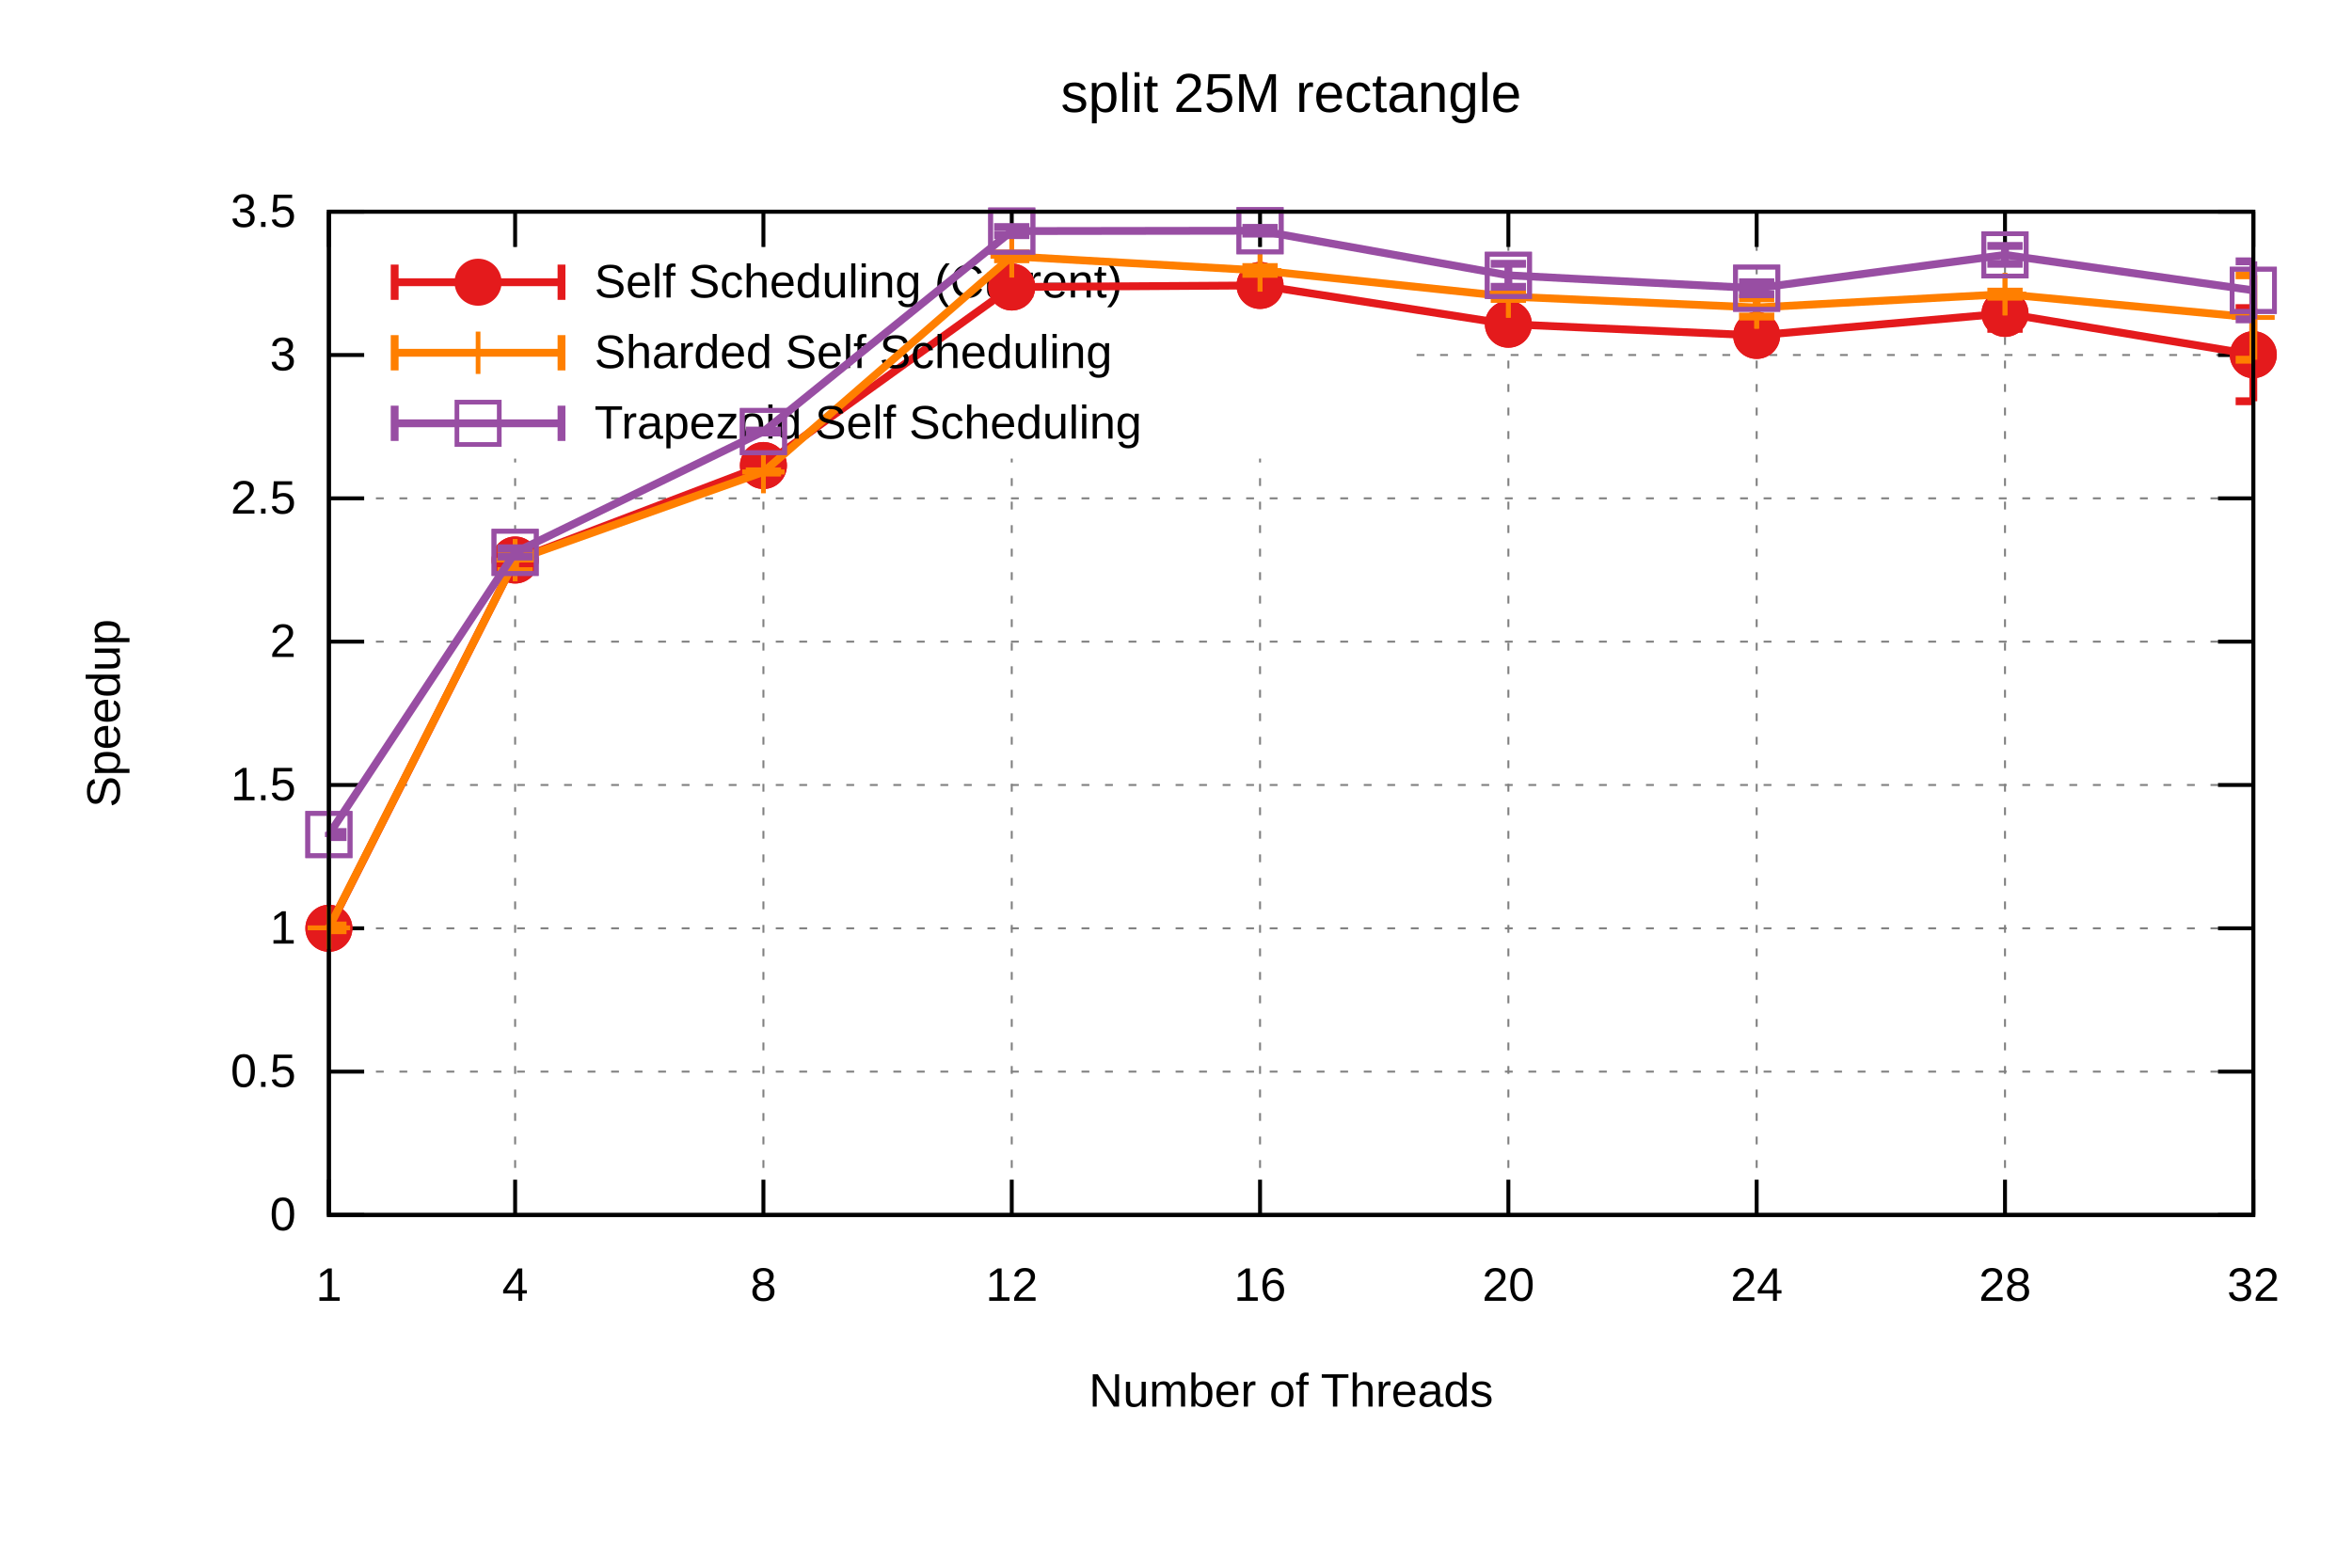
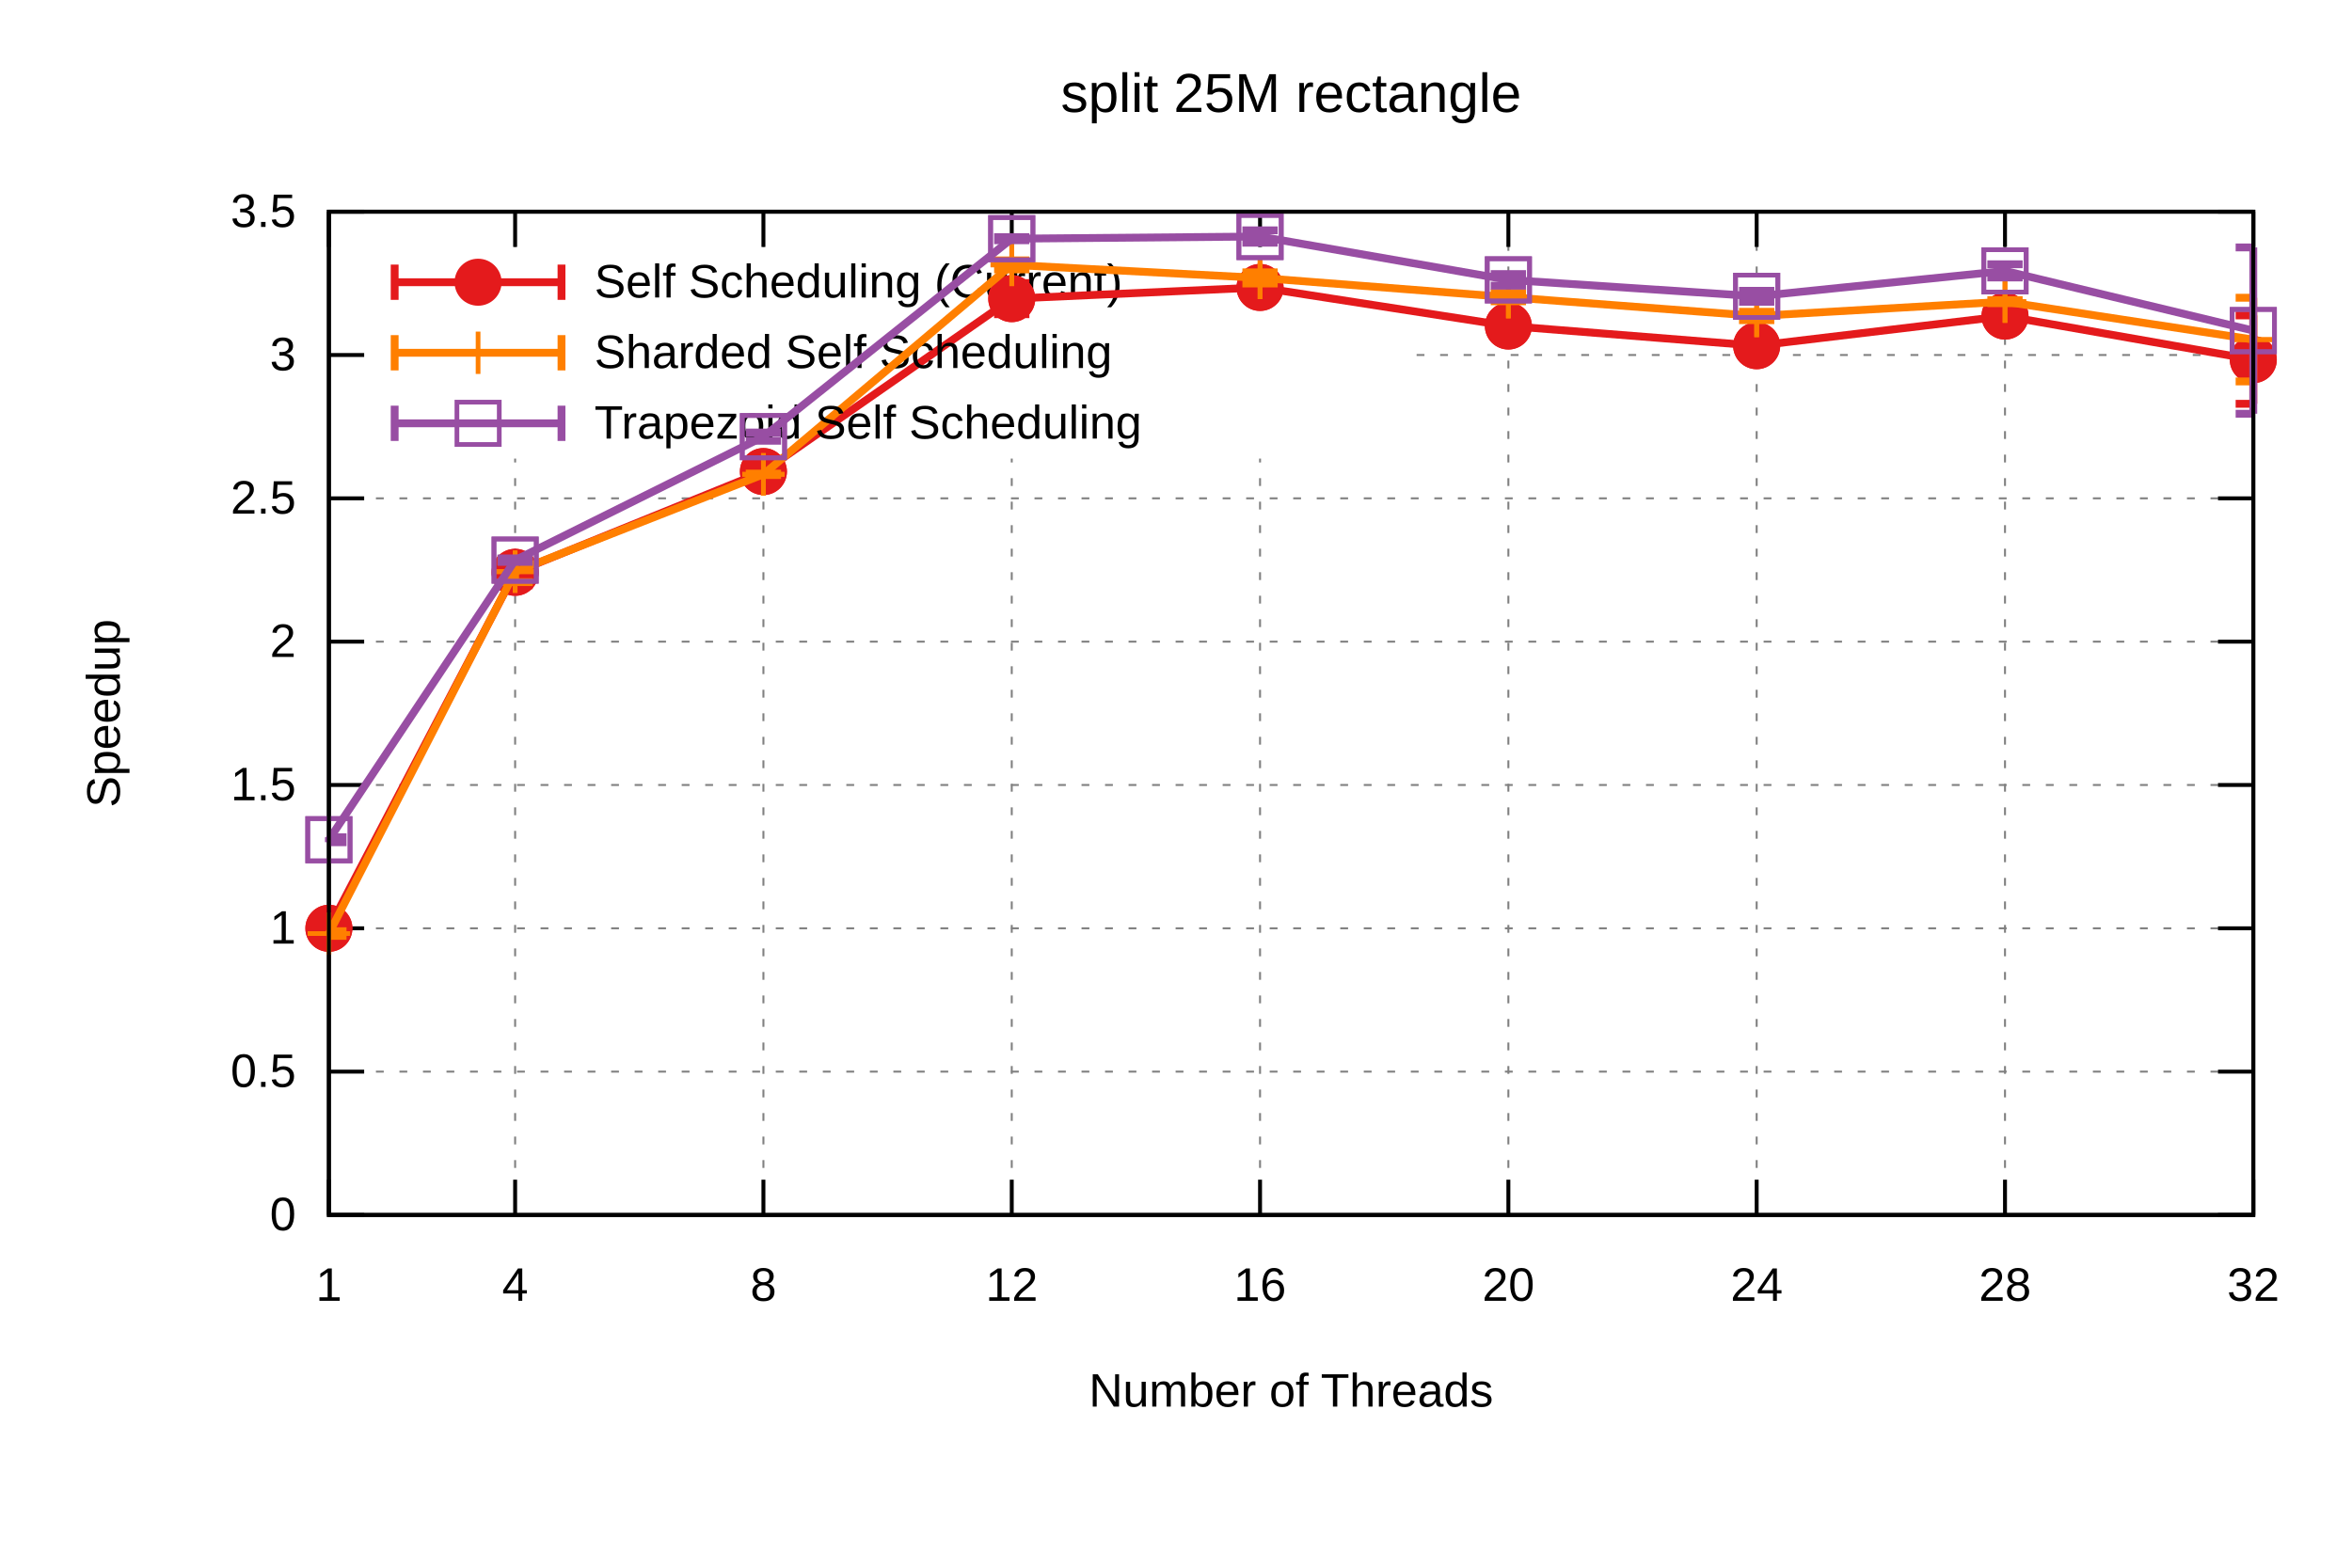
<svg xmlns="http://www.w3.org/2000/svg" xmlns:xlink="http://www.w3.org/1999/xlink" width="600" height="400" viewBox="0 0 600 400">
  <g id="gnuplot_canvas">
    <rect x="0" y="0" width="600" height="400" fill="none" />
    <defs>
      <circle id="gpDot" r="0.5" stroke-width="0.5" stroke="currentColor" />
      <path id="gpPt0" stroke-width="0.222" stroke="currentColor" d="M-1,0 h2 M0,-1 v2" />
      <path id="gpPt1" stroke-width="0.222" stroke="currentColor" d="M-1,-1 L1,1 M1,-1 L-1,1" />
      <path id="gpPt2" stroke-width="0.222" stroke="currentColor" d="M-1,0 L1,0 M0,-1 L0,1 M-1,-1 L1,1 M-1,1 L1,-1" />
      <rect id="gpPt3" stroke-width="0.222" stroke="currentColor" x="-1" y="-1" width="2" height="2" />
      <rect id="gpPt4" stroke-width="0.222" stroke="currentColor" fill="currentColor" x="-1" y="-1" width="2" height="2" />
      <circle id="gpPt5" stroke-width="0.222" stroke="currentColor" cx="0" cy="0" r="1" />
      <use xlink:href="#gpPt5" id="gpPt6" fill="currentColor" stroke="none" />
      <path id="gpPt7" stroke-width="0.222" stroke="currentColor" d="M0,-1.33 L-1.33,0.67 L1.33,0.67 z" />
      <use xlink:href="#gpPt7" id="gpPt8" fill="currentColor" stroke="none" />
      <use xlink:href="#gpPt7" id="gpPt9" stroke="currentColor" transform="rotate(180)" />
      <use xlink:href="#gpPt9" id="gpPt10" fill="currentColor" stroke="none" />
      <use xlink:href="#gpPt3" id="gpPt11" stroke="currentColor" transform="rotate(45)" />
      <use xlink:href="#gpPt11" id="gpPt12" fill="currentColor" stroke="none" />
      <path id="gpPt13" stroke-width="0.222" stroke="currentColor" d="M0,1.330 L1.265,0.411 L0.782,-1.067 L-0.782,-1.076 L-1.265,0.411 z" />
      <use xlink:href="#gpPt13" id="gpPt14" fill="currentColor" stroke="none" />
      <filter id="textbox" filterUnits="objectBoundingBox" x="0" y="0" height="1" width="1">
        <feFlood flood-color="white" flood-opacity="1" result="bgnd" />
        <feComposite in="SourceGraphic" in2="bgnd" operator="atop" />
      </filter>
      <filter id="greybox" filterUnits="objectBoundingBox" x="0" y="0" height="1" width="1">
        <feFlood flood-color="lightgrey" flood-opacity="1" result="grey" />
        <feComposite in="SourceGraphic" in2="grey" operator="atop" />
      </filter>
    </defs>
    <g fill="none" color="white" stroke="currentColor" stroke-width="1.00" stroke-linecap="butt" stroke-linejoin="miter">
</g>
    <g fill="none" color="black" stroke="currentColor" stroke-width="1.00" stroke-linecap="butt" stroke-linejoin="miter">
</g>
    <g fill="none" color="black" stroke="black" stroke-width="0.50" stroke-linecap="butt" stroke-linejoin="miter">
</g>
    <g fill="none" color="gray" stroke="currentColor" stroke-width="0.50" stroke-linecap="butt" stroke-linejoin="miter">
      <path stroke="gray" stroke-dasharray="2,4" class="gridline" d="M83.90,310.00 L574.82,310.00  " />
    </g>
    <g fill="none" color="gray" stroke="gray" stroke-width="1.00" stroke-linecap="butt" stroke-linejoin="miter">
</g>
    <g fill="none" color="black" stroke="currentColor" stroke-width="1.00" stroke-linecap="butt" stroke-linejoin="miter">
      <path stroke="black" d="M83.90,310.00 L92.90,310.00 M574.82,310.00 L565.82,310.00  " />
      <g transform="translate(75.51,313.90)" stroke="none" fill="black" font-family="Arial" font-size="12.00" text-anchor="end">
        <text>
          <tspan font-family="Arial"> 0</tspan>
        </text>
      </g>
    </g>
    <g fill="none" color="black" stroke="currentColor" stroke-width="1.00" stroke-linecap="butt" stroke-linejoin="miter">
</g>
    <g fill="none" color="black" stroke="black" stroke-width="0.50" stroke-linecap="butt" stroke-linejoin="miter">
</g>
    <g fill="none" color="gray" stroke="currentColor" stroke-width="0.50" stroke-linecap="butt" stroke-linejoin="miter">
      <path stroke="gray" stroke-dasharray="2,4" class="gridline" d="M83.90,273.43 L574.82,273.43  " />
    </g>
    <g fill="none" color="gray" stroke="gray" stroke-width="1.00" stroke-linecap="butt" stroke-linejoin="miter">
</g>
    <g fill="none" color="black" stroke="currentColor" stroke-width="1.00" stroke-linecap="butt" stroke-linejoin="miter">
      <path stroke="black" d="M83.90,273.43 L92.90,273.43 M574.82,273.43 L565.82,273.43  " />
      <g transform="translate(75.51,277.33)" stroke="none" fill="black" font-family="Arial" font-size="12.00" text-anchor="end">
        <text>
          <tspan font-family="Arial"> 0.5</tspan>
        </text>
      </g>
    </g>
    <g fill="none" color="black" stroke="currentColor" stroke-width="1.00" stroke-linecap="butt" stroke-linejoin="miter">
</g>
    <g fill="none" color="black" stroke="black" stroke-width="0.50" stroke-linecap="butt" stroke-linejoin="miter">
</g>
    <g fill="none" color="gray" stroke="currentColor" stroke-width="0.50" stroke-linecap="butt" stroke-linejoin="miter">
      <path stroke="gray" stroke-dasharray="2,4" class="gridline" d="M83.90,236.86 L574.82,236.86  " />
    </g>
    <g fill="none" color="gray" stroke="gray" stroke-width="1.00" stroke-linecap="butt" stroke-linejoin="miter">
</g>
    <g fill="none" color="black" stroke="currentColor" stroke-width="1.00" stroke-linecap="butt" stroke-linejoin="miter">
      <path stroke="black" d="M83.90,236.86 L92.90,236.86 M574.82,236.86 L565.82,236.86  " />
      <g transform="translate(75.51,240.76)" stroke="none" fill="black" font-family="Arial" font-size="12.00" text-anchor="end">
        <text>
          <tspan font-family="Arial"> 1</tspan>
        </text>
      </g>
    </g>
    <g fill="none" color="black" stroke="currentColor" stroke-width="1.00" stroke-linecap="butt" stroke-linejoin="miter">
</g>
    <g fill="none" color="black" stroke="black" stroke-width="0.50" stroke-linecap="butt" stroke-linejoin="miter">
</g>
    <g fill="none" color="gray" stroke="currentColor" stroke-width="0.50" stroke-linecap="butt" stroke-linejoin="miter">
      <path stroke="gray" stroke-dasharray="2,4" class="gridline" d="M83.90,200.29 L574.82,200.29  " />
    </g>
    <g fill="none" color="gray" stroke="gray" stroke-width="1.00" stroke-linecap="butt" stroke-linejoin="miter">
</g>
    <g fill="none" color="black" stroke="currentColor" stroke-width="1.00" stroke-linecap="butt" stroke-linejoin="miter">
      <path stroke="black" d="M83.90,200.29 L92.90,200.29 M574.82,200.29 L565.82,200.29  " />
      <g transform="translate(75.51,204.19)" stroke="none" fill="black" font-family="Arial" font-size="12.00" text-anchor="end">
        <text>
          <tspan font-family="Arial"> 1.5</tspan>
        </text>
      </g>
    </g>
    <g fill="none" color="black" stroke="currentColor" stroke-width="1.00" stroke-linecap="butt" stroke-linejoin="miter">
</g>
    <g fill="none" color="black" stroke="black" stroke-width="0.50" stroke-linecap="butt" stroke-linejoin="miter">
</g>
    <g fill="none" color="gray" stroke="currentColor" stroke-width="0.50" stroke-linecap="butt" stroke-linejoin="miter">
      <path stroke="gray" stroke-dasharray="2,4" class="gridline" d="M83.90,163.72 L574.82,163.72  " />
    </g>
    <g fill="none" color="gray" stroke="gray" stroke-width="1.00" stroke-linecap="butt" stroke-linejoin="miter">
</g>
    <g fill="none" color="black" stroke="currentColor" stroke-width="1.00" stroke-linecap="butt" stroke-linejoin="miter">
      <path stroke="black" d="M83.90,163.72 L92.90,163.72 M574.82,163.72 L565.82,163.72  " />
      <g transform="translate(75.51,167.62)" stroke="none" fill="black" font-family="Arial" font-size="12.00" text-anchor="end">
        <text>
          <tspan font-family="Arial"> 2</tspan>
        </text>
      </g>
    </g>
    <g fill="none" color="black" stroke="currentColor" stroke-width="1.00" stroke-linecap="butt" stroke-linejoin="miter">
</g>
    <g fill="none" color="black" stroke="black" stroke-width="0.50" stroke-linecap="butt" stroke-linejoin="miter">
</g>
    <g fill="none" color="gray" stroke="currentColor" stroke-width="0.50" stroke-linecap="butt" stroke-linejoin="miter">
      <path stroke="gray" stroke-dasharray="2,4" class="gridline" d="M83.90,127.15 L574.82,127.15  " />
    </g>
    <g fill="none" color="gray" stroke="gray" stroke-width="1.00" stroke-linecap="butt" stroke-linejoin="miter">
</g>
    <g fill="none" color="black" stroke="currentColor" stroke-width="1.00" stroke-linecap="butt" stroke-linejoin="miter">
      <path stroke="black" d="M83.90,127.15 L92.90,127.15 M574.82,127.15 L565.82,127.15  " />
      <g transform="translate(75.51,131.05)" stroke="none" fill="black" font-family="Arial" font-size="12.00" text-anchor="end">
        <text>
          <tspan font-family="Arial"> 2.5</tspan>
        </text>
      </g>
    </g>
    <g fill="none" color="black" stroke="currentColor" stroke-width="1.00" stroke-linecap="butt" stroke-linejoin="miter">
</g>
    <g fill="none" color="black" stroke="black" stroke-width="0.50" stroke-linecap="butt" stroke-linejoin="miter">
</g>
    <g fill="none" color="gray" stroke="currentColor" stroke-width="0.50" stroke-linecap="butt" stroke-linejoin="miter">
      <path stroke="gray" stroke-dasharray="2,4" class="gridline" d="M83.90,90.58 L92.29,90.58 M361.38,90.58 L574.82,90.58  " />
    </g>
    <g fill="none" color="gray" stroke="gray" stroke-width="1.00" stroke-linecap="butt" stroke-linejoin="miter">
</g>
    <g fill="none" color="black" stroke="currentColor" stroke-width="1.00" stroke-linecap="butt" stroke-linejoin="miter">
      <path stroke="black" d="M83.90,90.58 L92.90,90.58 M574.82,90.58 L565.82,90.58  " />
      <g transform="translate(75.51,94.48)" stroke="none" fill="black" font-family="Arial" font-size="12.00" text-anchor="end">
        <text>
          <tspan font-family="Arial"> 3</tspan>
        </text>
      </g>
    </g>
    <g fill="none" color="black" stroke="currentColor" stroke-width="1.00" stroke-linecap="butt" stroke-linejoin="miter">
</g>
    <g fill="none" color="black" stroke="black" stroke-width="0.50" stroke-linecap="butt" stroke-linejoin="miter">
</g>
    <g fill="none" color="gray" stroke="currentColor" stroke-width="0.50" stroke-linecap="butt" stroke-linejoin="miter">
      <path stroke="gray" stroke-dasharray="2,4" class="gridline" d="M83.90,54.01 L574.82,54.01  " />
    </g>
    <g fill="none" color="gray" stroke="gray" stroke-width="1.00" stroke-linecap="butt" stroke-linejoin="miter">
</g>
    <g fill="none" color="black" stroke="currentColor" stroke-width="1.00" stroke-linecap="butt" stroke-linejoin="miter">
      <path stroke="black" d="M83.90,54.01 L92.90,54.01 M574.82,54.01 L565.82,54.01  " />
      <g transform="translate(75.51,57.91)" stroke="none" fill="black" font-family="Arial" font-size="12.00" text-anchor="end">
        <text>
          <tspan font-family="Arial"> 3.5</tspan>
        </text>
      </g>
    </g>
    <g fill="none" color="black" stroke="currentColor" stroke-width="1.00" stroke-linecap="butt" stroke-linejoin="miter">
</g>
    <g fill="none" color="black" stroke="black" stroke-width="0.50" stroke-linecap="butt" stroke-linejoin="miter">
</g>
    <g fill="none" color="gray" stroke="currentColor" stroke-width="0.50" stroke-linecap="butt" stroke-linejoin="miter">
      <path stroke="gray" stroke-dasharray="2,4" class="gridline" d="M83.90,310.00 L83.90,54.01  " />
    </g>
    <g fill="none" color="gray" stroke="gray" stroke-width="1.00" stroke-linecap="butt" stroke-linejoin="miter">
</g>
    <g fill="none" color="black" stroke="currentColor" stroke-width="1.00" stroke-linecap="butt" stroke-linejoin="miter">
      <path stroke="black" d="M83.90,310.00 L83.90,301.00 M83.90,54.01 L83.90,63.01  " />
      <g transform="translate(83.90,331.90)" stroke="none" fill="black" font-family="Arial" font-size="12.00" text-anchor="middle">
        <text>
          <tspan font-family="Arial"> 1</tspan>
        </text>
      </g>
    </g>
    <g fill="none" color="black" stroke="currentColor" stroke-width="1.00" stroke-linecap="butt" stroke-linejoin="miter">
</g>
    <g fill="none" color="black" stroke="black" stroke-width="0.50" stroke-linecap="butt" stroke-linejoin="miter">
</g>
    <g fill="none" color="gray" stroke="currentColor" stroke-width="0.50" stroke-linecap="butt" stroke-linejoin="miter">
      <path stroke="gray" stroke-dasharray="2,4" class="gridline" d="M131.41,310.00 L131.41,117.01 M131.41,63.01 L131.41,54.01  " />
    </g>
    <g fill="none" color="gray" stroke="gray" stroke-width="1.00" stroke-linecap="butt" stroke-linejoin="miter">
</g>
    <g fill="none" color="black" stroke="currentColor" stroke-width="1.00" stroke-linecap="butt" stroke-linejoin="miter">
      <path stroke="black" d="M131.41,310.00 L131.41,301.00 M131.41,54.01 L131.41,63.01  " />
      <g transform="translate(131.41,331.90)" stroke="none" fill="black" font-family="Arial" font-size="12.00" text-anchor="middle">
        <text>
          <tspan font-family="Arial"> 4</tspan>
        </text>
      </g>
    </g>
    <g fill="none" color="black" stroke="currentColor" stroke-width="1.00" stroke-linecap="butt" stroke-linejoin="miter">
</g>
    <g fill="none" color="black" stroke="black" stroke-width="0.50" stroke-linecap="butt" stroke-linejoin="miter">
</g>
    <g fill="none" color="gray" stroke="currentColor" stroke-width="0.50" stroke-linecap="butt" stroke-linejoin="miter">
      <path stroke="gray" stroke-dasharray="2,4" class="gridline" d="M194.75,310.00 L194.75,117.01 M194.75,63.01 L194.75,54.01  " />
    </g>
    <g fill="none" color="gray" stroke="gray" stroke-width="1.00" stroke-linecap="butt" stroke-linejoin="miter">
</g>
    <g fill="none" color="black" stroke="currentColor" stroke-width="1.00" stroke-linecap="butt" stroke-linejoin="miter">
      <path stroke="black" d="M194.75,310.00 L194.75,301.00 M194.75,54.01 L194.75,63.01  " />
      <g transform="translate(194.75,331.90)" stroke="none" fill="black" font-family="Arial" font-size="12.00" text-anchor="middle">
        <text>
          <tspan font-family="Arial"> 8</tspan>
        </text>
      </g>
    </g>
    <g fill="none" color="black" stroke="currentColor" stroke-width="1.00" stroke-linecap="butt" stroke-linejoin="miter">
</g>
    <g fill="none" color="black" stroke="black" stroke-width="0.50" stroke-linecap="butt" stroke-linejoin="miter">
</g>
    <g fill="none" color="gray" stroke="currentColor" stroke-width="0.50" stroke-linecap="butt" stroke-linejoin="miter">
      <path stroke="gray" stroke-dasharray="2,4" class="gridline" d="M258.10,310.00 L258.10,117.01 M258.10,63.01 L258.10,54.01  " />
    </g>
    <g fill="none" color="gray" stroke="gray" stroke-width="1.00" stroke-linecap="butt" stroke-linejoin="miter">
</g>
    <g fill="none" color="black" stroke="currentColor" stroke-width="1.00" stroke-linecap="butt" stroke-linejoin="miter">
      <path stroke="black" d="M258.10,310.00 L258.10,301.00 M258.10,54.01 L258.10,63.01  " />
      <g transform="translate(258.10,331.90)" stroke="none" fill="black" font-family="Arial" font-size="12.00" text-anchor="middle">
        <text>
          <tspan font-family="Arial"> 12</tspan>
        </text>
      </g>
    </g>
    <g fill="none" color="black" stroke="currentColor" stroke-width="1.00" stroke-linecap="butt" stroke-linejoin="miter">
</g>
    <g fill="none" color="black" stroke="black" stroke-width="0.50" stroke-linecap="butt" stroke-linejoin="miter">
</g>
    <g fill="none" color="gray" stroke="currentColor" stroke-width="0.50" stroke-linecap="butt" stroke-linejoin="miter">
      <path stroke="gray" stroke-dasharray="2,4" class="gridline" d="M321.44,310.00 L321.44,117.01 M321.44,63.01 L321.44,54.01  " />
    </g>
    <g fill="none" color="gray" stroke="gray" stroke-width="1.00" stroke-linecap="butt" stroke-linejoin="miter">
</g>
    <g fill="none" color="black" stroke="currentColor" stroke-width="1.00" stroke-linecap="butt" stroke-linejoin="miter">
      <path stroke="black" d="M321.44,310.00 L321.44,301.00 M321.44,54.01 L321.44,63.01  " />
      <g transform="translate(321.44,331.90)" stroke="none" fill="black" font-family="Arial" font-size="12.00" text-anchor="middle">
        <text>
          <tspan font-family="Arial"> 16</tspan>
        </text>
      </g>
    </g>
    <g fill="none" color="black" stroke="currentColor" stroke-width="1.00" stroke-linecap="butt" stroke-linejoin="miter">
</g>
    <g fill="none" color="black" stroke="black" stroke-width="0.50" stroke-linecap="butt" stroke-linejoin="miter">
</g>
    <g fill="none" color="gray" stroke="currentColor" stroke-width="0.50" stroke-linecap="butt" stroke-linejoin="miter">
      <path stroke="gray" stroke-dasharray="2,4" class="gridline" d="M384.79,310.00 L384.79,54.01  " />
    </g>
    <g fill="none" color="gray" stroke="gray" stroke-width="1.00" stroke-linecap="butt" stroke-linejoin="miter">
</g>
    <g fill="none" color="black" stroke="currentColor" stroke-width="1.00" stroke-linecap="butt" stroke-linejoin="miter">
      <path stroke="black" d="M384.79,310.00 L384.79,301.00 M384.79,54.01 L384.79,63.01  " />
      <g transform="translate(384.79,331.90)" stroke="none" fill="black" font-family="Arial" font-size="12.00" text-anchor="middle">
        <text>
          <tspan font-family="Arial"> 20</tspan>
        </text>
      </g>
    </g>
    <g fill="none" color="black" stroke="currentColor" stroke-width="1.00" stroke-linecap="butt" stroke-linejoin="miter">
</g>
    <g fill="none" color="black" stroke="black" stroke-width="0.50" stroke-linecap="butt" stroke-linejoin="miter">
</g>
    <g fill="none" color="gray" stroke="currentColor" stroke-width="0.50" stroke-linecap="butt" stroke-linejoin="miter">
      <path stroke="gray" stroke-dasharray="2,4" class="gridline" d="M448.13,310.00 L448.13,54.01  " />
    </g>
    <g fill="none" color="gray" stroke="gray" stroke-width="1.00" stroke-linecap="butt" stroke-linejoin="miter">
</g>
    <g fill="none" color="black" stroke="currentColor" stroke-width="1.00" stroke-linecap="butt" stroke-linejoin="miter">
      <path stroke="black" d="M448.13,310.00 L448.13,301.00 M448.13,54.01 L448.13,63.01  " />
      <g transform="translate(448.13,331.90)" stroke="none" fill="black" font-family="Arial" font-size="12.00" text-anchor="middle">
        <text>
          <tspan font-family="Arial"> 24</tspan>
        </text>
      </g>
    </g>
    <g fill="none" color="black" stroke="currentColor" stroke-width="1.00" stroke-linecap="butt" stroke-linejoin="miter">
</g>
    <g fill="none" color="black" stroke="black" stroke-width="0.50" stroke-linecap="butt" stroke-linejoin="miter">
</g>
    <g fill="none" color="gray" stroke="currentColor" stroke-width="0.50" stroke-linecap="butt" stroke-linejoin="miter">
      <path stroke="gray" stroke-dasharray="2,4" class="gridline" d="M511.48,310.00 L511.48,54.01  " />
    </g>
    <g fill="none" color="gray" stroke="gray" stroke-width="1.00" stroke-linecap="butt" stroke-linejoin="miter">
</g>
    <g fill="none" color="black" stroke="currentColor" stroke-width="1.00" stroke-linecap="butt" stroke-linejoin="miter">
      <path stroke="black" d="M511.48,310.00 L511.48,301.00 M511.48,54.01 L511.48,63.01  " />
      <g transform="translate(511.48,331.90)" stroke="none" fill="black" font-family="Arial" font-size="12.00" text-anchor="middle">
        <text>
          <tspan font-family="Arial"> 28</tspan>
        </text>
      </g>
    </g>
    <g fill="none" color="black" stroke="currentColor" stroke-width="1.00" stroke-linecap="butt" stroke-linejoin="miter">
</g>
    <g fill="none" color="black" stroke="black" stroke-width="0.50" stroke-linecap="butt" stroke-linejoin="miter">
</g>
    <g fill="none" color="gray" stroke="currentColor" stroke-width="0.50" stroke-linecap="butt" stroke-linejoin="miter">
      <path stroke="gray" stroke-dasharray="2,4" class="gridline" d="M574.82,310.00 L574.82,54.01  " />
    </g>
    <g fill="none" color="gray" stroke="gray" stroke-width="1.00" stroke-linecap="butt" stroke-linejoin="miter">
</g>
    <g fill="none" color="black" stroke="currentColor" stroke-width="1.00" stroke-linecap="butt" stroke-linejoin="miter">
      <path stroke="black" d="M574.82,310.00 L574.82,301.00 M574.82,54.01 L574.82,63.01  " />
      <g transform="translate(574.82,331.90)" stroke="none" fill="black" font-family="Arial" font-size="12.00" text-anchor="middle">
        <text>
          <tspan font-family="Arial"> 32</tspan>
        </text>
      </g>
    </g>
    <g fill="none" color="black" stroke="currentColor" stroke-width="1.00" stroke-linecap="butt" stroke-linejoin="miter">
</g>
    <g fill="none" color="black" stroke="currentColor" stroke-width="1.00" stroke-linecap="butt" stroke-linejoin="miter">
      <path stroke="black" d="M83.90,54.01 L83.90,310.00 L574.82,310.00 L574.82,54.01 L83.90,54.01 Z  " />
    </g>
    <g fill="none" color="black" stroke="currentColor" stroke-width="1.00" stroke-linecap="butt" stroke-linejoin="miter">
      <g transform="translate(30.55,182.01) rotate(270)" stroke="none" fill="black" font-family="Arial" font-size="12.00" text-anchor="middle">
        <text>
          <tspan font-family="Arial">Speedup</tspan>
        </text>
      </g>
    </g>
    <g fill="none" color="black" stroke="currentColor" stroke-width="1.00" stroke-linecap="butt" stroke-linejoin="miter">
      <g transform="translate(329.36,358.90)" stroke="none" fill="black" font-family="Arial" font-size="12.00" text-anchor="middle">
        <text>
          <tspan font-family="Arial">Number of Threads</tspan>
        </text>
      </g>
    </g>
    <g fill="none" color="black" stroke="currentColor" stroke-width="1.00" stroke-linecap="butt" stroke-linejoin="miter">
</g>
    <g id="gnuplot_plot_1">
      <g fill="none" color="white" stroke="currentColor" stroke-width="2.00" stroke-linecap="butt" stroke-linejoin="miter">
</g>
      <g fill="none" color="black" stroke="currentColor" stroke-width="2.00" stroke-linecap="butt" stroke-linejoin="miter">
        <g transform="translate(151.63,75.91)" stroke="none" fill="black" font-family="Arial" font-size="12.00" text-anchor="start">
          <text>
            <tspan font-family="Arial">Self Scheduling (Current)</tspan>
          </text>
        </g>
      </g>
      <g fill="none" color="black" stroke="currentColor" stroke-width="2.00" stroke-linecap="butt" stroke-linejoin="miter">
-         <path stroke="rgb(228,  26,  28)" d="M100.68,72.01 L143.24,72.01 M100.68,67.51 L100.68,76.51 M143.24,67.51 L143.24,76.51 M83.90,237.64 L83.90,236.08   M83.90,237.64 L88.40,237.64 M83.90,236.08 L88.40,236.08 M131.41,145.59 L131.41,140.18 M126.91,145.59 L135.91,145.59   M126.91,140.18 L135.91,140.18 M194.75,119.11 L194.75,118.45 M190.25,119.11 L199.25,119.11 M190.25,118.45 L199.25,118.45   M258.10,74.87 L258.10,71.59 M253.60,74.87 L262.60,74.87 M253.60,71.59 L262.60,71.59 M321.44,73.87 L321.44,71.79   M316.94,73.87 L325.94,73.87 M316.94,71.79 L325.94,71.79 M384.79,83.79 L384.79,81.66 M380.29,83.79 L389.29,83.79   M380.29,81.66 L389.29,81.66 M448.13,86.30 L448.13,84.86 M443.63,86.30 L452.63,86.30 M443.63,84.86 L452.63,84.86   M511.48,83.91 L511.48,76.04 M506.98,83.91 L515.98,83.91 M506.98,76.04 L515.98,76.04 M574.82,102.38 L574.82,78.61   M570.32,102.38 L574.82,102.38 M570.32,78.61 L574.82,78.61  " />
+         <path stroke="rgb(228,  26,  28)" d="M100.68,72.01 L143.24,72.01 M100.68,67.51 L100.68,76.51 M143.24,67.51 L143.24,76.51 M83.90,237.32 L83.90,236.40   M83.90,237.32 L88.40,237.32 M83.90,236.40 L88.40,236.40 M131.41,149.33 L131.41,142.74 M126.91,149.33 L135.91,149.33   M126.91,142.74 L135.91,142.74 M194.75,120.66 L194.75,119.98 M190.25,120.66 L199.25,120.66 M190.25,119.98 L199.25,119.98   M258.10,80.17 L258.10,72.23 M253.60,80.17 L262.60,80.17 M253.60,72.23 L262.60,72.23 M321.44,74.42 L321.44,72.26   M316.94,74.42 L325.94,74.42 M316.94,72.26 L325.94,72.26 M384.79,84.67 L384.79,81.69 M380.29,84.67 L389.29,84.67   M380.29,81.69 L389.29,81.69 M448.13,90.94 L448.13,85.48 M443.63,90.94 L452.63,90.94 M443.63,85.48 L452.63,85.48   M511.48,81.77 L511.48,79.52 M506.98,81.77 L515.98,81.77 M506.98,79.52 L515.98,79.52 M574.82,103.03 L574.82,80.48   M570.32,103.03 L574.82,103.03 M570.32,80.48 L574.82,80.48  " />
      </g>
      <g fill="none" color="black" stroke="currentColor" stroke-width="2.00" stroke-linecap="butt" stroke-linejoin="miter">
        <use xlink:href="#gpPt6" transform="translate(83.90,236.86) scale(5.40)" color="rgb(228,  26,  28)" />
-         <use xlink:href="#gpPt6" transform="translate(131.41,142.89) scale(5.40)" color="rgb(228,  26,  28)" />
-         <use xlink:href="#gpPt6" transform="translate(194.75,118.78) scale(5.40)" color="rgb(228,  26,  28)" />
-         <use xlink:href="#gpPt6" transform="translate(258.10,73.23) scale(5.40)" color="rgb(228,  26,  28)" />
-         <use xlink:href="#gpPt6" transform="translate(321.44,72.83) scale(5.40)" color="rgb(228,  26,  28)" />
-         <use xlink:href="#gpPt6" transform="translate(384.79,82.72) scale(5.40)" color="rgb(228,  26,  28)" />
-         <use xlink:href="#gpPt6" transform="translate(448.13,85.58) scale(5.40)" color="rgb(228,  26,  28)" />
-         <use xlink:href="#gpPt6" transform="translate(511.48,79.97) scale(5.40)" color="rgb(228,  26,  28)" />
-         <use xlink:href="#gpPt6" transform="translate(574.82,90.50) scale(5.40)" color="rgb(228,  26,  28)" />
+         <use xlink:href="#gpPt6" transform="translate(131.41,146.03) scale(5.40)" color="rgb(228,  26,  28)" />
+         <use xlink:href="#gpPt6" transform="translate(194.75,120.32) scale(5.40)" color="rgb(228,  26,  28)" />
+         <use xlink:href="#gpPt6" transform="translate(258.10,76.20) scale(5.40)" color="rgb(228,  26,  28)" />
+         <use xlink:href="#gpPt6" transform="translate(321.44,73.34) scale(5.40)" color="rgb(228,  26,  28)" />
+         <use xlink:href="#gpPt6" transform="translate(384.79,83.18) scale(5.40)" color="rgb(228,  26,  28)" />
+         <use xlink:href="#gpPt6" transform="translate(448.13,88.21) scale(5.40)" color="rgb(228,  26,  28)" />
+         <use xlink:href="#gpPt6" transform="translate(511.48,80.64) scale(5.40)" color="rgb(228,  26,  28)" />
+         <use xlink:href="#gpPt6" transform="translate(574.82,91.76) scale(5.40)" color="rgb(228,  26,  28)" />
        <use xlink:href="#gpPt6" transform="translate(121.96,72.01) scale(5.40)" color="rgb(228,  26,  28)" />
      </g>
    </g>
    <g id="gnuplot_plot_2">
      <g fill="none" color="black" stroke="currentColor" stroke-width="2.00" stroke-linecap="butt" stroke-linejoin="miter">
-         <path stroke="rgb(228,  26,  28)" d="M83.90,236.86 L131.41,142.89 L194.75,118.78 L258.10,73.23 L321.44,72.83 L384.79,82.72 L448.13,85.58 L511.48,79.97   L574.82,90.50  " />
+         <path stroke="rgb(228,  26,  28)" d="M83.90,236.86 L131.41,146.03 L194.75,120.32 L258.10,76.20 L321.44,73.34 L384.79,83.18 L448.13,88.21 L511.48,80.64   L574.82,91.76  " />
        <use xlink:href="#gpPt6" transform="translate(83.90,236.86) scale(5.40)" color="rgb(228,  26,  28)" />
-         <use xlink:href="#gpPt6" transform="translate(131.41,142.89) scale(5.40)" color="rgb(228,  26,  28)" />
-         <use xlink:href="#gpPt6" transform="translate(194.75,118.78) scale(5.40)" color="rgb(228,  26,  28)" />
-         <use xlink:href="#gpPt6" transform="translate(258.10,73.23) scale(5.40)" color="rgb(228,  26,  28)" />
-         <use xlink:href="#gpPt6" transform="translate(321.44,72.83) scale(5.40)" color="rgb(228,  26,  28)" />
-         <use xlink:href="#gpPt6" transform="translate(384.79,82.72) scale(5.40)" color="rgb(228,  26,  28)" />
-         <use xlink:href="#gpPt6" transform="translate(448.13,85.58) scale(5.40)" color="rgb(228,  26,  28)" />
-         <use xlink:href="#gpPt6" transform="translate(511.48,79.97) scale(5.40)" color="rgb(228,  26,  28)" />
-         <use xlink:href="#gpPt6" transform="translate(574.82,90.50) scale(5.40)" color="rgb(228,  26,  28)" />
+         <use xlink:href="#gpPt6" transform="translate(131.41,146.03) scale(5.40)" color="rgb(228,  26,  28)" />
+         <use xlink:href="#gpPt6" transform="translate(194.75,120.32) scale(5.40)" color="rgb(228,  26,  28)" />
+         <use xlink:href="#gpPt6" transform="translate(258.10,76.20) scale(5.40)" color="rgb(228,  26,  28)" />
+         <use xlink:href="#gpPt6" transform="translate(321.44,73.34) scale(5.40)" color="rgb(228,  26,  28)" />
+         <use xlink:href="#gpPt6" transform="translate(384.79,83.18) scale(5.40)" color="rgb(228,  26,  28)" />
+         <use xlink:href="#gpPt6" transform="translate(448.13,88.21) scale(5.40)" color="rgb(228,  26,  28)" />
+         <use xlink:href="#gpPt6" transform="translate(511.48,80.64) scale(5.40)" color="rgb(228,  26,  28)" />
+         <use xlink:href="#gpPt6" transform="translate(574.82,91.76) scale(5.40)" color="rgb(228,  26,  28)" />
      </g>
    </g>
    <g id="gnuplot_plot_3">
      <g fill="none" color="black" stroke="currentColor" stroke-width="2.00" stroke-linecap="butt" stroke-linejoin="miter">
        <g transform="translate(151.63,93.91)" stroke="none" fill="black" font-family="Arial" font-size="12.00" text-anchor="start">
          <text>
            <tspan font-family="Arial">Sharded Self Scheduling</tspan>
          </text>
        </g>
      </g>
      <g fill="none" color="black" stroke="currentColor" stroke-width="2.00" stroke-linecap="butt" stroke-linejoin="miter">
-         <path stroke="rgb(255, 127,   0)" d="M100.68,90.01 L143.24,90.01 M100.68,85.51 L100.68,94.51 M143.24,85.51 L143.24,94.51 M83.90,237.35 L83.90,236.14   M83.90,237.35 L88.40,237.35 M83.90,236.14 L88.40,236.14 M131.41,145.73 L131.41,140.11 M126.91,145.73 L135.91,145.73   M126.91,140.11 L135.91,140.11 M194.75,120.58 L194.75,120.26 M190.25,120.58 L199.25,120.58 M190.25,120.26 L199.25,120.26   M258.10,66.15 L258.10,64.67 M253.60,66.15 L262.60,66.15 M253.60,64.67 L262.60,64.67 M321.44,69.87 L321.44,68.14   M316.94,69.87 L325.94,69.87 M316.94,68.14 L325.94,68.14 M384.79,76.27 L384.79,75.05 M380.29,76.27 L389.29,76.27   M380.29,75.05 L389.29,75.05 M448.13,80.77 L448.13,76.12 M443.63,80.77 L452.63,80.77 M443.63,76.12 L452.63,76.12   M511.48,75.70 L511.48,74.41 M506.98,75.70 L515.98,75.70 M506.98,74.41 L515.98,74.41 M574.82,91.78 L574.82,70.24   M570.32,91.78 L574.82,91.78 M570.32,70.24 L574.82,70.24  " />
-       </g>
-       <g fill="none" color="black" stroke="currentColor" stroke-width="2.00" stroke-linecap="butt" stroke-linejoin="miter">
-         <use xlink:href="#gpPt0" transform="translate(83.90,236.74) scale(5.40)" color="rgb(255, 127,   0)" />
-         <use xlink:href="#gpPt0" transform="translate(131.41,142.92) scale(5.40)" color="rgb(255, 127,   0)" />
-         <use xlink:href="#gpPt0" transform="translate(194.75,120.42) scale(5.40)" color="rgb(255, 127,   0)" />
-         <use xlink:href="#gpPt0" transform="translate(258.10,65.41) scale(5.40)" color="rgb(255, 127,   0)" />
-         <use xlink:href="#gpPt0" transform="translate(321.44,69.01) scale(5.40)" color="rgb(255, 127,   0)" />
-         <use xlink:href="#gpPt0" transform="translate(384.79,75.66) scale(5.40)" color="rgb(255, 127,   0)" />
-         <use xlink:href="#gpPt0" transform="translate(448.13,78.45) scale(5.40)" color="rgb(255, 127,   0)" />
-         <use xlink:href="#gpPt0" transform="translate(511.48,75.06) scale(5.40)" color="rgb(255, 127,   0)" />
-         <use xlink:href="#gpPt0" transform="translate(574.82,81.01) scale(5.40)" color="rgb(255, 127,   0)" />
+         <path stroke="rgb(255, 127,   0)" d="M100.68,90.01 L143.24,90.01 M100.68,85.51 L100.68,94.51 M143.24,85.51 L143.24,94.51 M83.90,238.79 L83.90,237.60   M83.90,238.79 L88.40,238.79 M83.90,237.60 L88.40,237.60 M131.41,148.53 L131.41,143.20 M126.91,148.53 L135.91,148.53   M126.91,143.20 L135.91,143.20 M194.75,121.21 L194.75,120.84 M190.25,121.21 L199.25,121.21 M190.25,120.84 L199.25,120.84   M258.10,68.74 L258.10,66.44 M253.60,68.74 L262.60,68.74 M253.60,66.44 L262.60,66.44 M321.44,72.33 L321.44,69.49   M316.94,72.33 L325.94,72.33 M316.94,69.49 L325.94,69.49 M384.79,76.87 L384.79,74.77 M380.29,76.87 L389.29,76.87   M380.29,74.77 L389.29,74.77 M448.13,81.69 L448.13,79.56 M443.63,81.69 L452.63,81.69 M443.63,79.56 L452.63,79.56   M511.48,77.36 L511.48,76.58 M506.98,77.36 L515.98,77.36 M506.98,76.58 L515.98,76.58 M574.82,97.32 L574.82,75.97   M570.32,97.32 L574.82,97.32 M570.32,75.97 L574.82,75.97  " />
+       </g>
+       <g fill="none" color="black" stroke="currentColor" stroke-width="2.00" stroke-linecap="butt" stroke-linejoin="miter">
+         <use xlink:href="#gpPt0" transform="translate(83.90,238.20) scale(5.40)" color="rgb(255, 127,   0)" />
+         <use xlink:href="#gpPt0" transform="translate(131.41,145.86) scale(5.40)" color="rgb(255, 127,   0)" />
+         <use xlink:href="#gpPt0" transform="translate(194.75,121.02) scale(5.40)" color="rgb(255, 127,   0)" />
+         <use xlink:href="#gpPt0" transform="translate(258.10,67.59) scale(5.40)" color="rgb(255, 127,   0)" />
+         <use xlink:href="#gpPt0" transform="translate(321.44,70.91) scale(5.40)" color="rgb(255, 127,   0)" />
+         <use xlink:href="#gpPt0" transform="translate(384.79,75.82) scale(5.40)" color="rgb(255, 127,   0)" />
+         <use xlink:href="#gpPt0" transform="translate(448.13,80.62) scale(5.40)" color="rgb(255, 127,   0)" />
+         <use xlink:href="#gpPt0" transform="translate(511.48,76.97) scale(5.40)" color="rgb(255, 127,   0)" />
+         <use xlink:href="#gpPt0" transform="translate(574.82,86.65) scale(5.40)" color="rgb(255, 127,   0)" />
        <use xlink:href="#gpPt0" transform="translate(121.96,90.01) scale(5.40)" color="rgb(255, 127,   0)" />
      </g>
    </g>
    <g id="gnuplot_plot_4">
      <g fill="none" color="black" stroke="currentColor" stroke-width="2.00" stroke-linecap="butt" stroke-linejoin="miter">
-         <path stroke="rgb(255, 127,   0)" d="M83.90,236.74 L131.41,142.92 L194.75,120.42 L258.10,65.41 L321.44,69.01 L384.79,75.66 L448.13,78.45 L511.48,75.06   L574.82,81.01  " />
-         <use xlink:href="#gpPt0" transform="translate(83.90,236.74) scale(5.40)" color="rgb(255, 127,   0)" />
-         <use xlink:href="#gpPt0" transform="translate(131.41,142.92) scale(5.40)" color="rgb(255, 127,   0)" />
-         <use xlink:href="#gpPt0" transform="translate(194.75,120.42) scale(5.40)" color="rgb(255, 127,   0)" />
-         <use xlink:href="#gpPt0" transform="translate(258.10,65.41) scale(5.40)" color="rgb(255, 127,   0)" />
-         <use xlink:href="#gpPt0" transform="translate(321.44,69.01) scale(5.40)" color="rgb(255, 127,   0)" />
-         <use xlink:href="#gpPt0" transform="translate(384.79,75.66) scale(5.40)" color="rgb(255, 127,   0)" />
-         <use xlink:href="#gpPt0" transform="translate(448.13,78.45) scale(5.40)" color="rgb(255, 127,   0)" />
-         <use xlink:href="#gpPt0" transform="translate(511.48,75.06) scale(5.40)" color="rgb(255, 127,   0)" />
-         <use xlink:href="#gpPt0" transform="translate(574.82,81.01) scale(5.40)" color="rgb(255, 127,   0)" />
+         <path stroke="rgb(255, 127,   0)" d="M83.90,238.20 L131.41,145.86 L194.75,121.02 L258.10,67.59 L321.44,70.91 L384.79,75.82 L448.13,80.62 L511.48,76.97   L574.82,86.65  " />
+         <use xlink:href="#gpPt0" transform="translate(83.90,238.20) scale(5.40)" color="rgb(255, 127,   0)" />
+         <use xlink:href="#gpPt0" transform="translate(131.41,145.86) scale(5.40)" color="rgb(255, 127,   0)" />
+         <use xlink:href="#gpPt0" transform="translate(194.75,121.02) scale(5.40)" color="rgb(255, 127,   0)" />
+         <use xlink:href="#gpPt0" transform="translate(258.10,67.59) scale(5.40)" color="rgb(255, 127,   0)" />
+         <use xlink:href="#gpPt0" transform="translate(321.44,70.91) scale(5.40)" color="rgb(255, 127,   0)" />
+         <use xlink:href="#gpPt0" transform="translate(384.79,75.82) scale(5.40)" color="rgb(255, 127,   0)" />
+         <use xlink:href="#gpPt0" transform="translate(448.13,80.62) scale(5.40)" color="rgb(255, 127,   0)" />
+         <use xlink:href="#gpPt0" transform="translate(511.48,76.97) scale(5.40)" color="rgb(255, 127,   0)" />
+         <use xlink:href="#gpPt0" transform="translate(574.82,86.65) scale(5.40)" color="rgb(255, 127,   0)" />
      </g>
    </g>
    <g id="gnuplot_plot_5">
      <g fill="none" color="black" stroke="currentColor" stroke-width="2.00" stroke-linecap="butt" stroke-linejoin="miter">
        <g transform="translate(151.63,111.91)" stroke="none" fill="black" font-family="Arial" font-size="12.00" text-anchor="start">
          <text>
            <tspan font-family="Arial">Trapezoid Self Scheduling</tspan>
          </text>
        </g>
      </g>
      <g fill="none" color="black" stroke="currentColor" stroke-width="2.00" stroke-linecap="butt" stroke-linejoin="miter">
-         <path stroke="rgb(152,  78, 163)" d="M100.68,108.01 L143.24,108.01 M100.68,103.51 L100.68,112.51 M143.24,103.51 L143.24,112.51 M83.90,213.59 L83.90,212.29   M83.90,213.59 L88.40,213.59 M83.90,212.29 L88.40,212.29 M131.41,142.00 L131.41,139.89 M126.91,142.00 L135.91,142.00   M126.91,139.89 L135.91,139.89 M194.75,110.36 L194.75,109.86 M190.25,110.36 L199.25,110.36 M190.25,109.86 L199.25,109.86   M258.10,60.00 L258.10,57.93 M253.60,60.00 L262.60,60.00 M253.60,57.93 L262.60,57.93 M321.44,59.61 L321.44,58.14   M316.94,59.61 L325.94,59.61 M316.94,58.14 L325.94,58.14 M384.79,73.18 L384.79,67.31 M380.29,73.18 L389.29,73.18   M380.29,67.31 L389.29,67.31 M448.13,75.07 L448.13,72.01 M443.63,75.07 L452.63,75.07 M443.63,72.01 L452.63,72.01   M511.48,67.31 L511.48,62.75 M506.98,67.31 L515.98,67.31 M506.98,62.75 L515.98,62.75 M574.82,81.48 L574.82,66.68   M570.32,81.48 L574.82,81.48 M570.32,66.68 L574.82,66.68  " />
-       </g>
-       <g fill="none" color="black" stroke="currentColor" stroke-width="2.00" stroke-linecap="butt" stroke-linejoin="miter">
-         <use xlink:href="#gpPt3" transform="translate(83.90,212.94) scale(5.40)" color="rgb(152,  78, 163)" />
-         <use xlink:href="#gpPt3" transform="translate(131.41,140.94) scale(5.40)" color="rgb(152,  78, 163)" />
-         <use xlink:href="#gpPt3" transform="translate(194.75,110.11) scale(5.40)" color="rgb(152,  78, 163)" />
-         <use xlink:href="#gpPt3" transform="translate(258.10,58.96) scale(5.40)" color="rgb(152,  78, 163)" />
-         <use xlink:href="#gpPt3" transform="translate(321.44,58.87) scale(5.40)" color="rgb(152,  78, 163)" />
-         <use xlink:href="#gpPt3" transform="translate(384.79,70.25) scale(5.40)" color="rgb(152,  78, 163)" />
-         <use xlink:href="#gpPt3" transform="translate(448.13,73.54) scale(5.40)" color="rgb(152,  78, 163)" />
-         <use xlink:href="#gpPt3" transform="translate(511.48,65.03) scale(5.40)" color="rgb(152,  78, 163)" />
-         <use xlink:href="#gpPt3" transform="translate(574.82,74.08) scale(5.40)" color="rgb(152,  78, 163)" />
+         <path stroke="rgb(152,  78, 163)" d="M100.68,108.01 L143.24,108.01 M100.68,103.51 L100.68,112.51 M143.24,103.51 L143.24,112.51 M83.90,214.90 L83.90,213.62   M83.90,214.90 L88.40,214.90 M83.90,213.62 L88.40,213.62 M131.41,143.37 L131.41,142.48 M126.91,143.37 L135.91,143.37   M126.91,142.48 L135.91,142.48 M194.75,112.46 L194.75,110.36 M190.25,112.46 L199.25,112.46 M190.25,110.36 L199.25,110.36   M258.10,61.30 L258.10,60.50 M253.60,61.30 L262.60,61.30 M253.60,60.50 L262.60,60.50 M321.44,61.93 L321.44,58.77   M316.94,61.93 L325.94,61.93 M316.94,58.77 L325.94,58.77 M384.79,72.89 L384.79,69.93 M380.29,72.89 L389.29,72.89   M380.29,69.93 L389.29,69.93 M448.13,77.00 L448.13,74.20 M443.63,77.00 L452.63,77.00 M443.63,74.20 L452.63,74.20   M511.48,70.80 L511.48,67.43 M506.98,70.80 L515.98,70.80 M506.98,67.43 L515.98,67.43 M574.82,105.57 L574.82,63.13   M570.32,105.57 L574.82,105.57 M570.32,63.13 L574.82,63.13  " />
+       </g>
+       <g fill="none" color="black" stroke="currentColor" stroke-width="2.00" stroke-linecap="butt" stroke-linejoin="miter">
+         <use xlink:href="#gpPt3" transform="translate(83.90,214.26) scale(5.40)" color="rgb(152,  78, 163)" />
+         <use xlink:href="#gpPt3" transform="translate(131.41,142.92) scale(5.40)" color="rgb(152,  78, 163)" />
+         <use xlink:href="#gpPt3" transform="translate(194.75,111.41) scale(5.40)" color="rgb(152,  78, 163)" />
+         <use xlink:href="#gpPt3" transform="translate(258.10,60.90) scale(5.40)" color="rgb(152,  78, 163)" />
+         <use xlink:href="#gpPt3" transform="translate(321.44,60.35) scale(5.40)" color="rgb(152,  78, 163)" />
+         <use xlink:href="#gpPt3" transform="translate(384.79,71.41) scale(5.40)" color="rgb(152,  78, 163)" />
+         <use xlink:href="#gpPt3" transform="translate(448.13,75.60) scale(5.40)" color="rgb(152,  78, 163)" />
+         <use xlink:href="#gpPt3" transform="translate(511.48,69.12) scale(5.40)" color="rgb(152,  78, 163)" />
+         <use xlink:href="#gpPt3" transform="translate(574.82,84.35) scale(5.40)" color="rgb(152,  78, 163)" />
        <use xlink:href="#gpPt3" transform="translate(121.96,108.01) scale(5.40)" color="rgb(152,  78, 163)" />
      </g>
    </g>
    <g id="gnuplot_plot_6">
      <g fill="none" color="black" stroke="currentColor" stroke-width="2.00" stroke-linecap="butt" stroke-linejoin="miter">
-         <path stroke="rgb(152,  78, 163)" d="M83.90,212.94 L131.41,140.94 L194.75,110.11 L258.10,58.96 L321.44,58.87 L384.79,70.25 L448.13,73.54 L511.48,65.03   L574.82,74.08  " />
-         <use xlink:href="#gpPt3" transform="translate(83.90,212.94) scale(5.40)" color="rgb(152,  78, 163)" />
-         <use xlink:href="#gpPt3" transform="translate(131.41,140.94) scale(5.40)" color="rgb(152,  78, 163)" />
-         <use xlink:href="#gpPt3" transform="translate(194.75,110.11) scale(5.40)" color="rgb(152,  78, 163)" />
-         <use xlink:href="#gpPt3" transform="translate(258.10,58.96) scale(5.40)" color="rgb(152,  78, 163)" />
-         <use xlink:href="#gpPt3" transform="translate(321.44,58.87) scale(5.40)" color="rgb(152,  78, 163)" />
-         <use xlink:href="#gpPt3" transform="translate(384.79,70.25) scale(5.40)" color="rgb(152,  78, 163)" />
-         <use xlink:href="#gpPt3" transform="translate(448.13,73.54) scale(5.40)" color="rgb(152,  78, 163)" />
-         <use xlink:href="#gpPt3" transform="translate(511.48,65.03) scale(5.40)" color="rgb(152,  78, 163)" />
-         <use xlink:href="#gpPt3" transform="translate(574.82,74.08) scale(5.40)" color="rgb(152,  78, 163)" />
+         <path stroke="rgb(152,  78, 163)" d="M83.90,214.26 L131.41,142.92 L194.75,111.41 L258.10,60.90 L321.44,60.35 L384.79,71.41 L448.13,75.60 L511.48,69.12   L574.82,84.35  " />
+         <use xlink:href="#gpPt3" transform="translate(83.90,214.26) scale(5.40)" color="rgb(152,  78, 163)" />
+         <use xlink:href="#gpPt3" transform="translate(131.41,142.92) scale(5.40)" color="rgb(152,  78, 163)" />
+         <use xlink:href="#gpPt3" transform="translate(194.75,111.41) scale(5.40)" color="rgb(152,  78, 163)" />
+         <use xlink:href="#gpPt3" transform="translate(258.10,60.90) scale(5.40)" color="rgb(152,  78, 163)" />
+         <use xlink:href="#gpPt3" transform="translate(321.44,60.35) scale(5.40)" color="rgb(152,  78, 163)" />
+         <use xlink:href="#gpPt3" transform="translate(384.79,71.41) scale(5.40)" color="rgb(152,  78, 163)" />
+         <use xlink:href="#gpPt3" transform="translate(448.13,75.60) scale(5.40)" color="rgb(152,  78, 163)" />
+         <use xlink:href="#gpPt3" transform="translate(511.48,69.12) scale(5.40)" color="rgb(152,  78, 163)" />
+         <use xlink:href="#gpPt3" transform="translate(574.82,84.35) scale(5.40)" color="rgb(152,  78, 163)" />
      </g>
    </g>
    <g fill="none" color="black" stroke="currentColor" stroke-width="2.00" stroke-linecap="butt" stroke-linejoin="miter">
</g>
    <g fill="none" color="black" stroke="black" stroke-width="1.00" stroke-linecap="butt" stroke-linejoin="miter">
</g>
    <g fill="none" color="black" stroke="currentColor" stroke-width="1.00" stroke-linecap="butt" stroke-linejoin="miter">
      <path stroke="black" d="M83.90,54.01 L83.90,310.00 L574.82,310.00 L574.82,54.01 L83.90,54.01 Z  " />
    </g>
    <g fill="none" color="black" stroke="currentColor" stroke-width="1.00" stroke-linecap="butt" stroke-linejoin="miter">
      <g transform="translate(329.36,28.56)" stroke="none" fill="black" font-family="Arial" font-size="14.00" text-anchor="middle">
        <text>
          <tspan font-family="Arial">split 25M rectangle</tspan>
        </text>
      </g>
    </g>
    <g fill="none" color="black" stroke="currentColor" stroke-width="1.00" stroke-linecap="butt" stroke-linejoin="miter">
</g>
  </g>
</svg>
